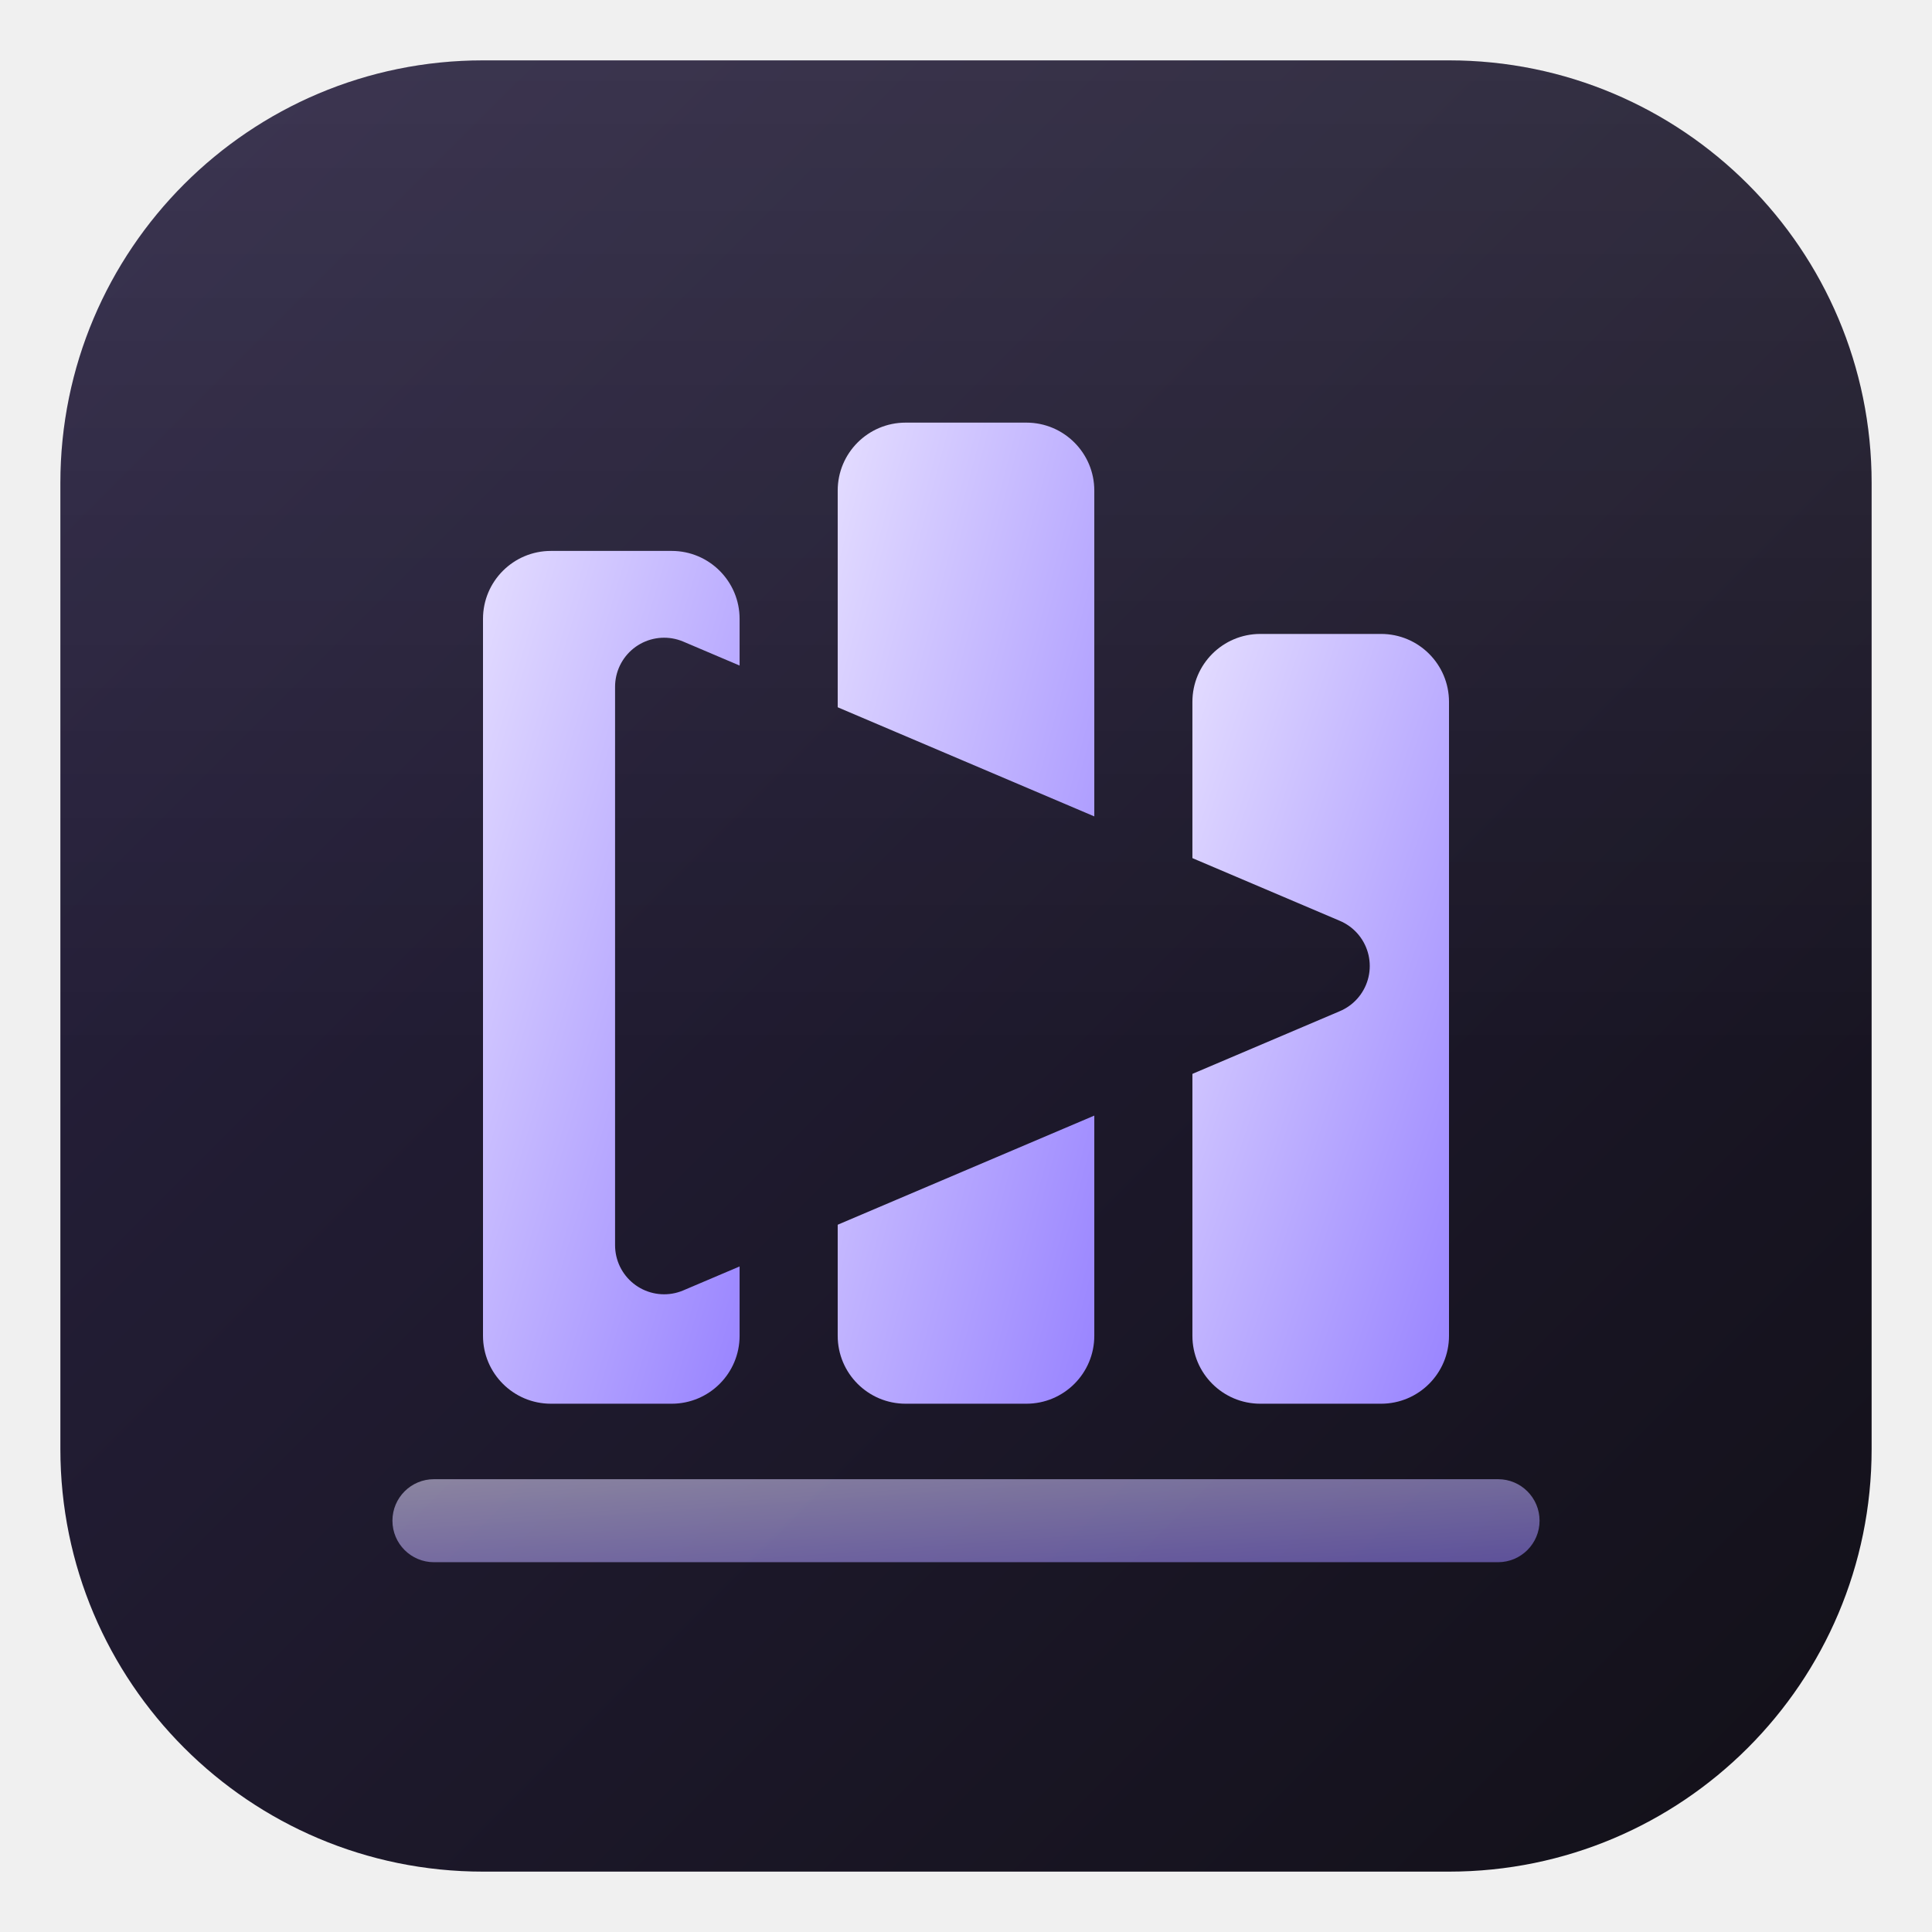
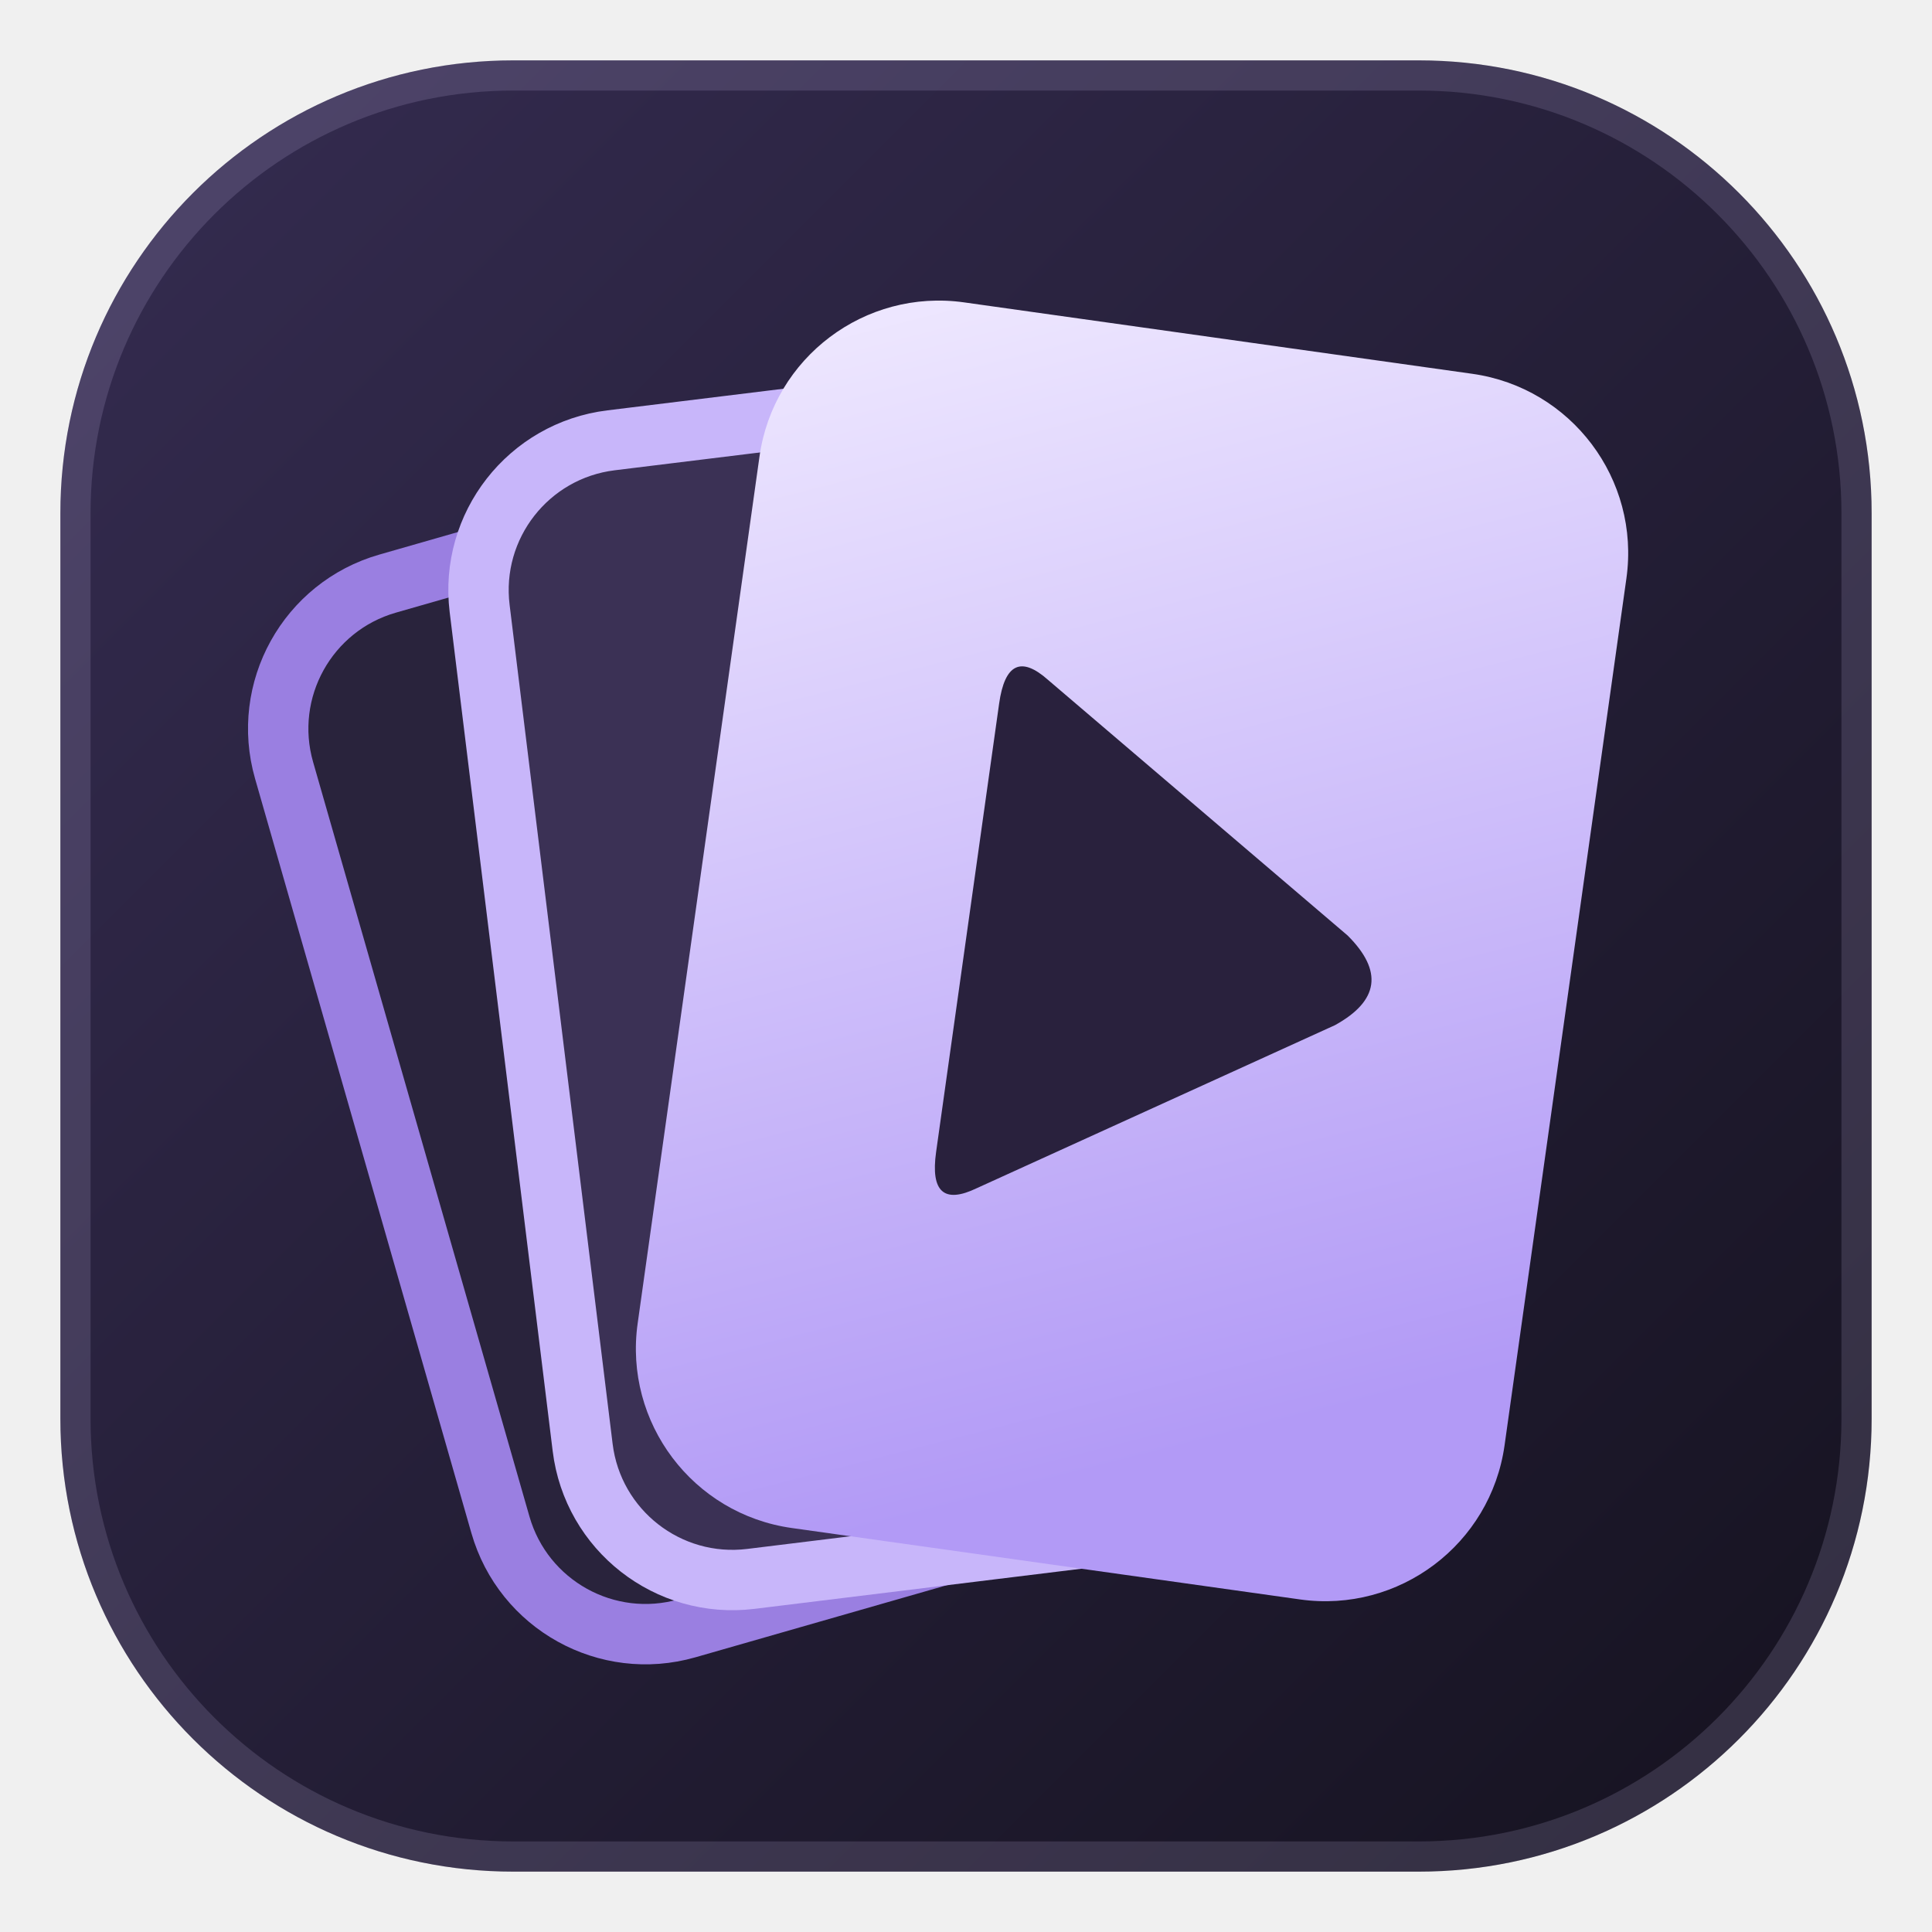
- <svg xmlns="http://www.w3.org/2000/svg" viewBox="0 0 512 512">
+ <svg xmlns="http://www.w3.org/2000/svg" viewBox="0 0 128 128" role="img" aria-label="AniDeck">
  <defs>
-     <linearGradient id="bg" x1="0" y1="0" x2="1" y2="1">
-       <stop offset="0" stop-color="#2a2342" />
-       <stop offset="1" stop-color="#121018" />
+     <linearGradient id="tile" x2="1" y2="1">
+       <stop stop-color="#352c51" />
+       <stop offset="1" stop-color="#15121f" />
    </linearGradient>
-     <linearGradient id="lav" x1="0" y1="0" x2="1" y2="1">
-       <stop offset="0" stop-color="#e4ddff" />
-       <stop offset="1" stop-color="#9883ff" />
-     </linearGradient>
-     <linearGradient id="hi" x1="0" y1="0" x2="0" y2="1">
-       <stop offset="0" stop-color="#fff" stop-opacity=".09" />
-       <stop offset=".55" stop-color="#fff" stop-opacity="0" />
+     <linearGradient id="card" x2=".3" y2="1">
+       <stop stop-color="#f0eaff" />
+       <stop offset="1" stop-color="#b29af6" />
    </linearGradient>
  </defs>
-   <mask id="m">
-     <rect width="512" height="512" fill="#fff" />
-     <path d="M176 182 L176 330 L350 256 Z" fill="#000" stroke="#000" stroke-width="26" stroke-linejoin="round" />
-   </mask>
-   <rect x="16" y="16" width="480" height="480" rx="112" fill="url(#bg)" />
-   <rect x="16" y="16" width="480" height="480" rx="112" fill="url(#hi)" />
-   <g mask="url(#m)" fill="url(#lav)">
-     <rect x="128" y="146" width="68" height="226" rx="18" />
-     <rect x="222" y="112" width="68" height="260" rx="18" />
-     <rect x="316" y="168" width="68" height="204" rx="18" />
+   <rect x="4" y="4" width="120" height="120" rx="30" fill="url(#tile)" />
+   <rect x="5" y="5" width="118" height="118" rx="29" fill="none" stroke="#e1d4ff" stroke-opacity=".15" stroke-width="2" />
+   <rect x="25" y="33" width="51" height="72" rx="10" transform="rotate(-16 50.5 69)" fill="#29233c" stroke="#9a7fe1" stroke-width="4" />
+   <rect x="35" y="27" width="51" height="76" rx="10" transform="rotate(-7 60.5 65)" fill="#3b3155" stroke="#c8b6fa" stroke-width="4" />
+   <g transform="rotate(8 75 63)">
+     <rect x="46" y="22" width="58" height="82" rx="12" fill="url(#card)" />
+     <path d="M67 46q-3-2-3 2v30q0 4 3 2l22-14q4-3 0-6Z" fill="#29213d" />
  </g>
-   <rect x="104" y="392" width="304" height="22" rx="11" fill="url(#lav)" opacity=".55" />
</svg>
